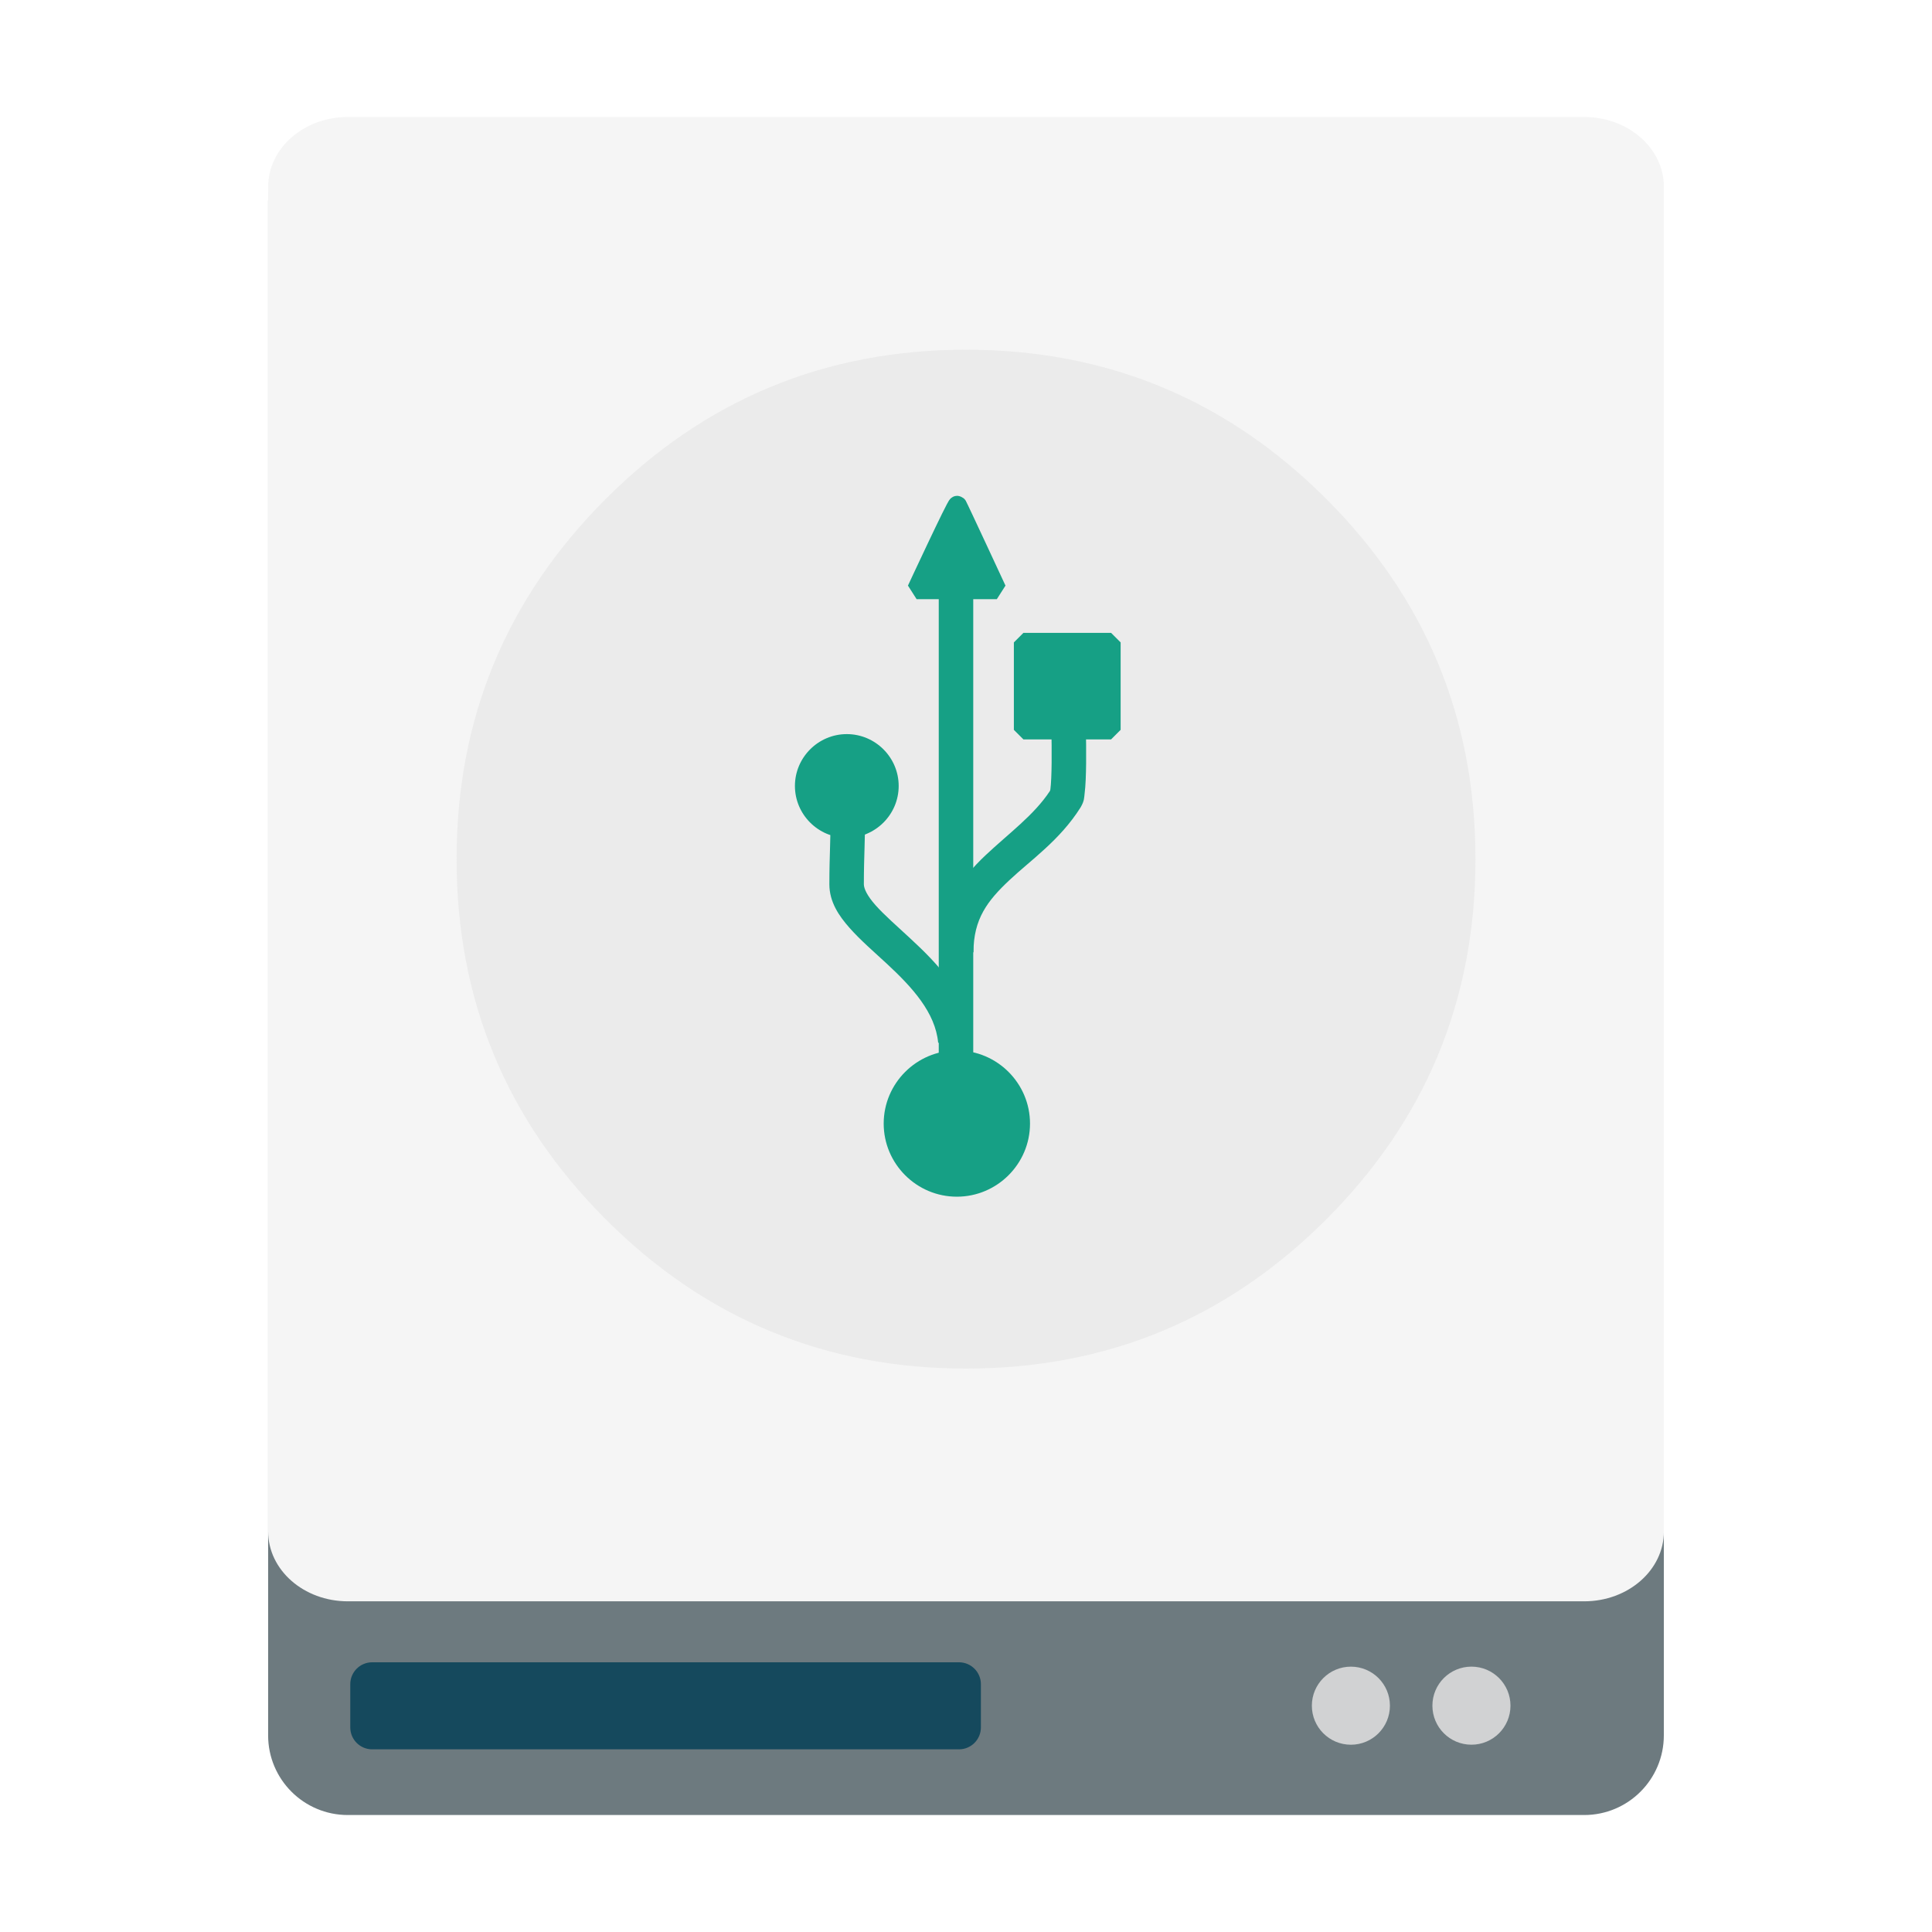
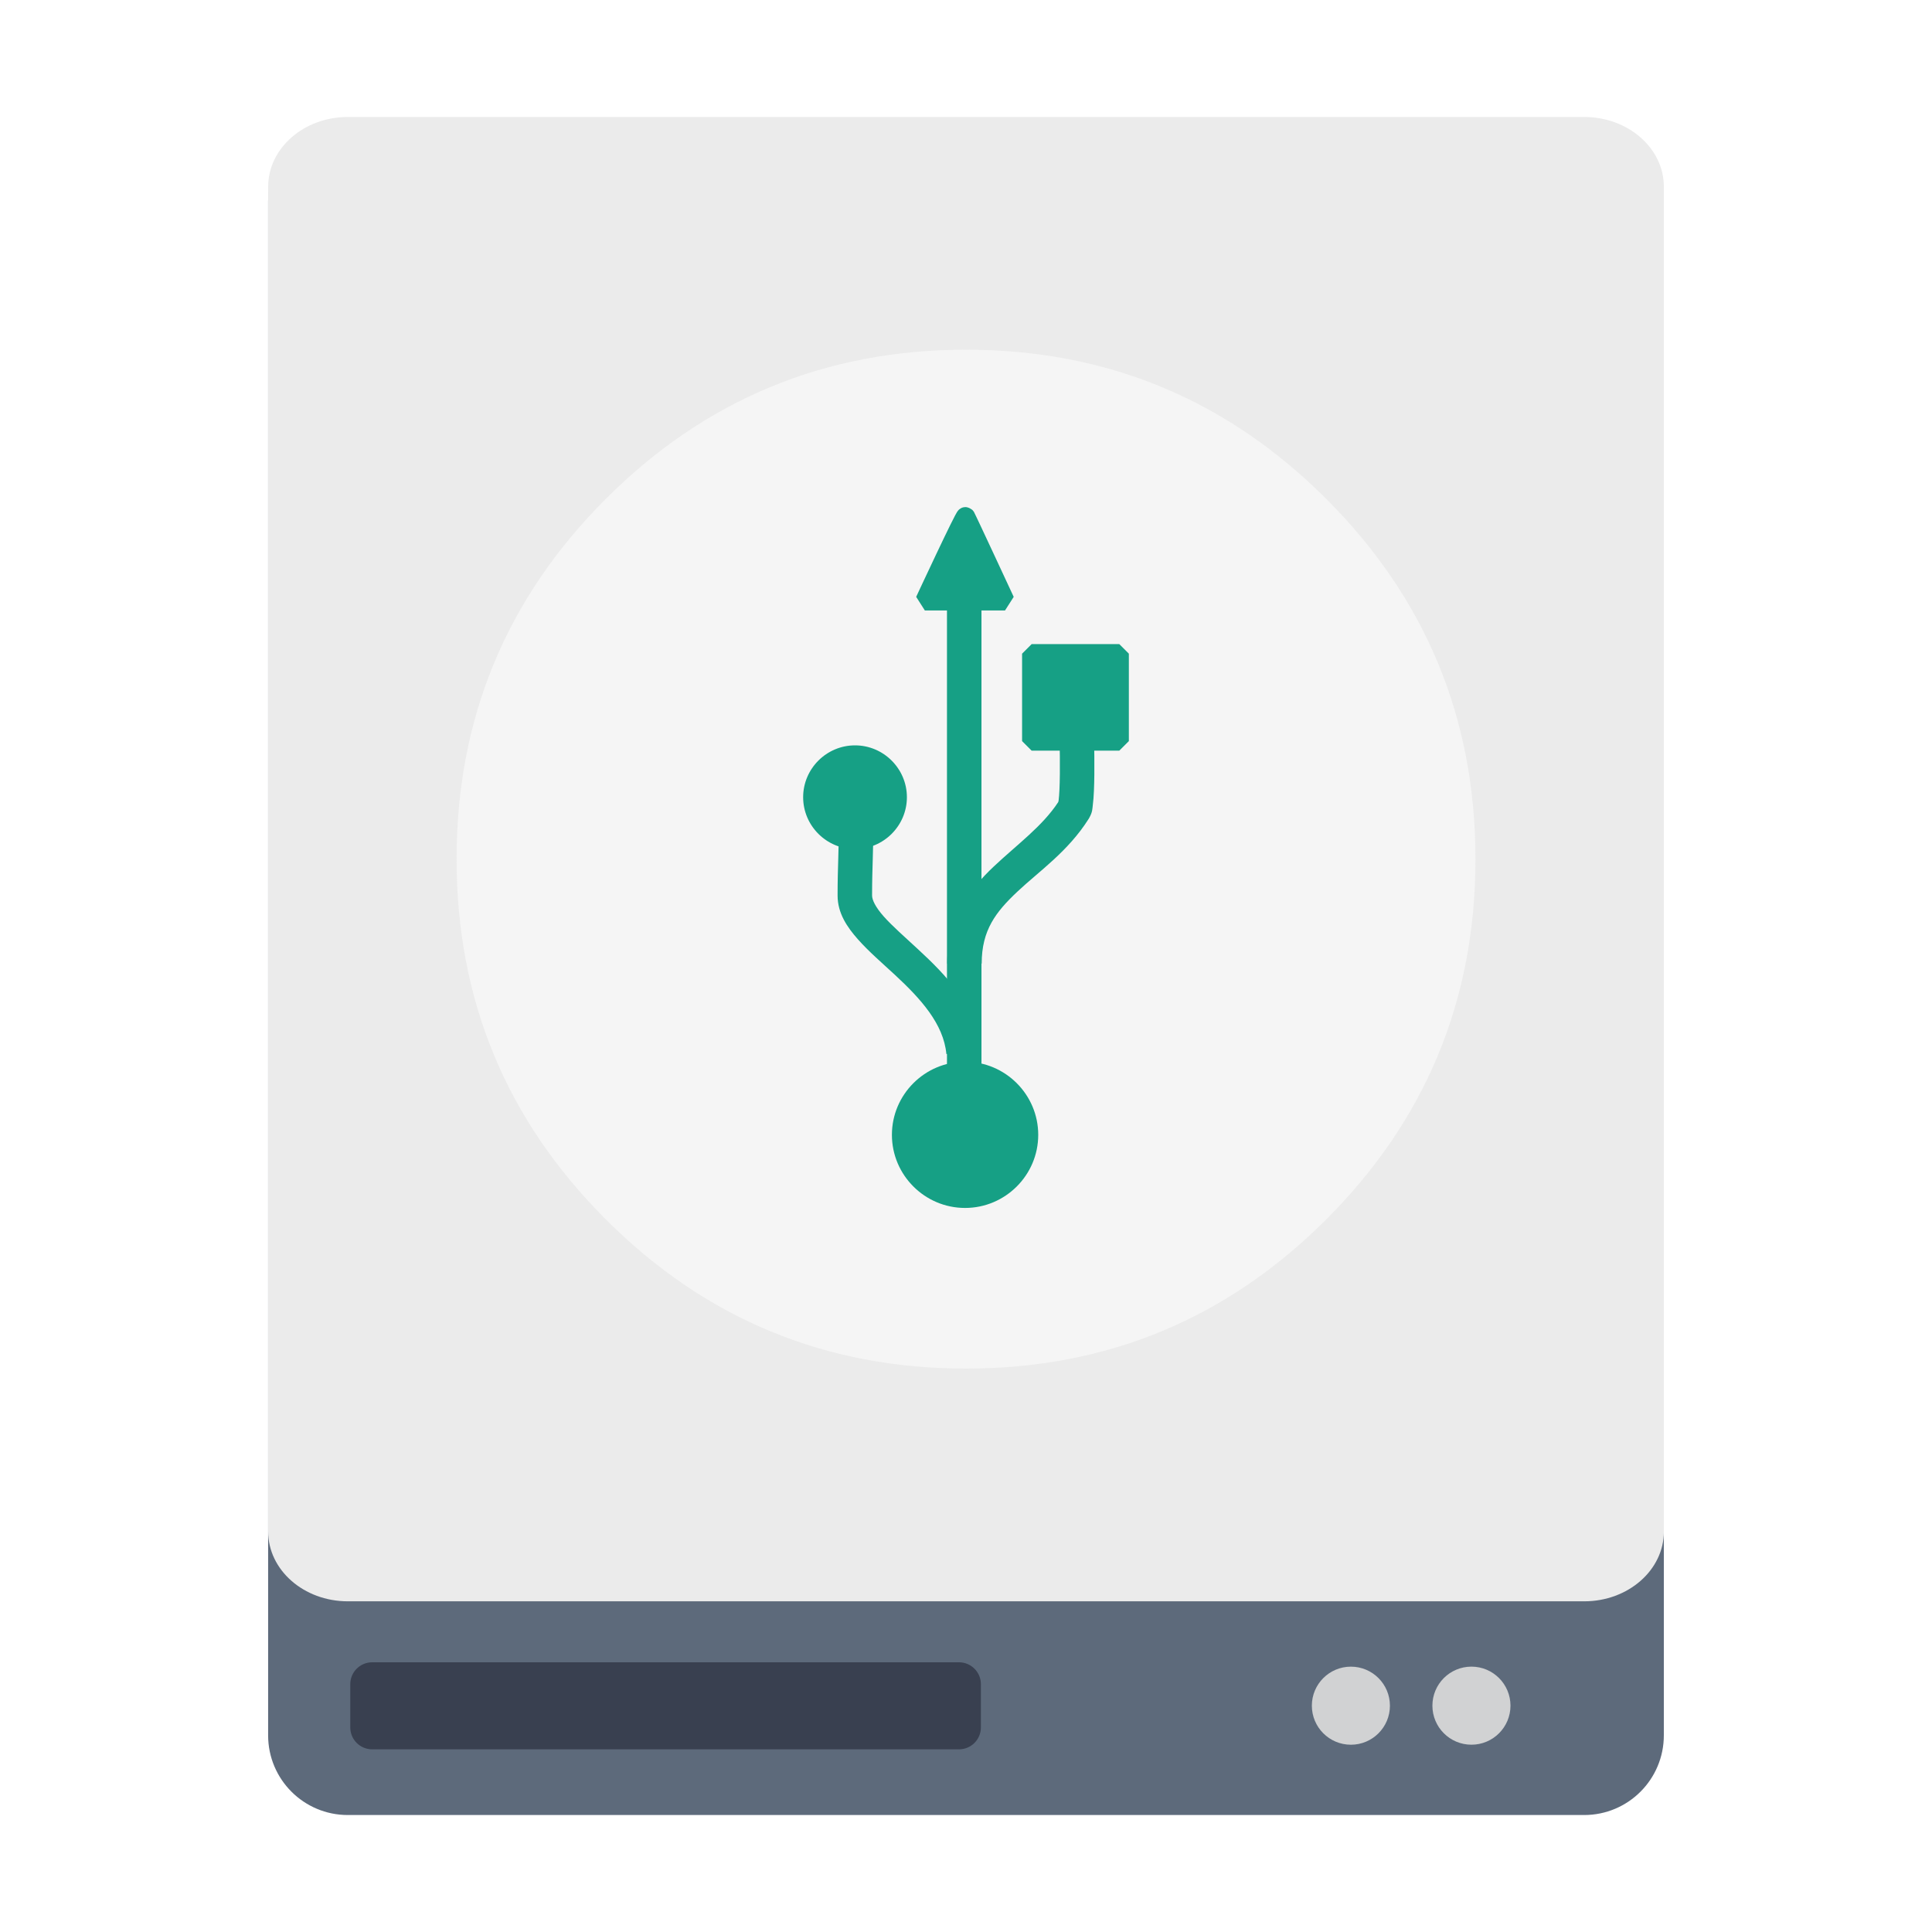
<svg xmlns="http://www.w3.org/2000/svg" id="Drive-External" version="1.1" style="image-rendering:optimizeSpeed" x="0px" y="0px" width="512" height="512" viewBox="0 0 512 512" enable-background="new 0 0 1024 1024">
  <defs transform="matrix(1 0 0 1 0 0) " id="defs3">
    <path d="m 38.651,12.765 -8.309,0 0,8.311 2.882,0 c -0.257,4.817 -3.17,5.132 -5.756,5.4 -0.162,0.018 -0.298,0.037 -0.451,0.053 l 0,-16.42 4.154,0 -5.793,-8.108 -5.839,8.108 4.154,0 0,21.301 c -0.187,-0.023 -0.366,-0.046 -0.569,-0.065 -2.491,-0.257 -5.28,-0.56 -5.717,-4.882 1.744,-0.777 2.962,-2.523 2.962,-4.554 0,-2.752 -2.23,-4.984 -4.984,-4.984 -2.754,0 -4.986,2.232 -4.986,4.984 0,2.608 2,4.743 4.553,4.965 0.629,5.416 4.375,6.485 6.915,6.832 -1.894,1.172 -3.159,3.261 -3.159,5.65 0,3.673 2.976,6.646 6.647,6.646 3.672,0 6.646,-2.974 6.646,-6.646 0,-3.097 -2.121,-5.689 -4.986,-6.429 l 0,-3.888 c 0.218,-0.032 0.467,-0.055 0.706,-0.079 2.518,-0.263 7.655,-0.819 7.986,-7.882 l 2.939,0 0,-8.311 0.004,0 0,0 z" id="path-main" />
-     <path id="path-main-3" d="m 38.651,12.765 -8.309,0 0,8.311 2.882,0 c -0.257,4.817 -3.17,5.132 -5.756,5.4 -0.162,0.018 -0.298,0.037 -0.451,0.053 l 0,-16.42 4.154,0 -5.793,-8.108 -5.839,8.108 4.154,0 0,21.301 c -0.187,-0.023 -0.366,-0.046 -0.569,-0.065 -2.491,-0.257 -5.28,-0.56 -5.717,-4.882 1.744,-0.777 2.962,-2.523 2.962,-4.554 0,-2.752 -2.23,-4.984 -4.984,-4.984 -2.754,0 -4.986,2.232 -4.986,4.984 0,2.608 2,4.743 4.553,4.965 0.629,5.416 4.375,6.485 6.915,6.832 -1.894,1.172 -3.159,3.261 -3.159,5.65 0,3.673 2.976,6.646 6.647,6.646 3.672,0 6.646,-2.974 6.646,-6.646 0,-3.097 -2.121,-5.689 -4.986,-6.429 l 0,-3.888 c 0.218,-0.032 0.467,-0.055 0.706,-0.079 2.518,-0.263 7.655,-0.819 7.986,-7.882 l 2.939,0 0,-8.311 0.004,0 0,0 z" />
  </defs>
  <g style="image-rendering:optimizeSpeed" id="g4168">
-     <rect rx="21.112" ry="21.112" y="32.202" x="71.056" height="448.798" width="369.877" id="rect5752-11" style="opacity:1;fill:#6d7a7f;fill-opacity:1;stroke:none;stroke-width:0;stroke-linecap:butt;stroke-linejoin:miter;stroke-miterlimit:4;stroke-dasharray:none;stroke-dashoffset:0;stroke-opacity:1;image-rendering:optimizeSpeed" />
-     <rect rx="5.805" ry="5.805" y="440.523" x="92.826" height="23.069" width="167.121" id="rect6297-3" style="opacity:1;fill:#15495d;fill-opacity:1;stroke:none;stroke-width:0;stroke-linecap:butt;stroke-linejoin:miter;stroke-miterlimit:4;stroke-dasharray:none;stroke-dashoffset:0;stroke-opacity:1;image-rendering:optimizeSpeed" />
-     <rect rx="21.112" ry="18.504" y="31" x="71.067" height="393.365" width="369.877" id="rect5752-1-3" style="opacity:1;fill:#f5f5f5;fill-opacity:1;stroke:none;stroke-width:0;stroke-linecap:butt;stroke-linejoin:miter;stroke-miterlimit:4;stroke-dasharray:none;stroke-dashoffset:0;stroke-opacity:1;image-rendering:optimizeSpeed" />
-     <path style="fill:#ebebeb;fill-opacity:1;stroke-width:0.499;image-rendering:optimizeSpeed" d="m 351.474,323.151 q 39.539,-39.539 39.539,-95.468 c 0,-37.294 -13.171,-69.1 -39.539,-95.468 C 325.106,105.846 293.3,92.675 256.006,92.675 c -37.294,0 -69.1,13.171 -95.468,39.539 -26.368,26.368 -39.539,58.174 -39.539,95.468 0,37.294 13.171,69.1 39.539,95.468 26.368,26.368 58.174,39.539 95.468,39.539 37.294,0 69.1,-13.171 95.468,-39.539 z" id="path6-0" />
+     <rect rx="21.112" ry="21.112" y="32.202" x="71.056" height="448.798" width="369.877" id="rect5752-11" style="opacity:1;fill:#5d6a7b;fill-opacity:1;stroke:none;stroke-width:0;stroke-linecap:butt;stroke-linejoin:miter;stroke-miterlimit:4;stroke-dasharray:none;stroke-dashoffset:0;stroke-opacity:1;image-rendering:optimizeSpeed" />
+     <rect rx="5.805" ry="5.805" y="440.523" x="92.826" height="23.069" width="167.121" id="rect6297-3" style="opacity:1;fill:#394050;fill-opacity:1;stroke:none;stroke-width:0;stroke-linecap:butt;stroke-linejoin:miter;stroke-miterlimit:4;stroke-dasharray:none;stroke-dashoffset:0;stroke-opacity:1;image-rendering:optimizeSpeed" />
+     <rect rx="21.112" ry="18.504" y="31" x="71.067" height="393.365" width="369.877" id="rect5752-1-3" style="opacity:1;fill:#ebebeb;fill-opacity:1;stroke:none;stroke-width:0;stroke-linecap:butt;stroke-linejoin:miter;stroke-miterlimit:4;stroke-dasharray:none;stroke-dashoffset:0;stroke-opacity:1;image-rendering:optimizeSpeed" />
+     <path style="fill:#f5f5f5;fill-opacity:1;stroke-width:0.499;image-rendering:optimizeSpeed" d="m 351.474,323.151 q 39.539,-39.539 39.539,-95.468 c 0,-37.294 -13.171,-69.1 -39.539,-95.468 C 325.106,105.846 293.3,92.675 256.006,92.675 c -37.294,0 -69.1,13.171 -95.468,39.539 -26.368,26.368 -39.539,58.174 -39.539,95.468 0,37.294 13.171,69.1 39.539,95.468 26.368,26.368 58.174,39.539 95.468,39.539 37.294,0 69.1,-13.171 95.468,-39.539 z" id="path6" />
    <circle r="10.345" cy="452.026" cx="358" id="path6382-0" style="opacity:1;fill:#d1d2d3;fill-opacity:1;stroke:none;stroke-width:0;stroke-linecap:butt;stroke-linejoin:miter;stroke-miterlimit:4;stroke-dasharray:none;stroke-dashoffset:0;stroke-opacity:1;image-rendering:optimizeSpeed" />
    <circle r="10.345" cy="452.02" cx="389.947" id="path6382-7-3" style="opacity:1;fill:#d1d2d3;fill-opacity:1;stroke:none;stroke-width:0;stroke-linecap:butt;stroke-linejoin:miter;stroke-miterlimit:4;stroke-dasharray:none;stroke-dashoffset:0;stroke-opacity:1;image-rendering:optimizeSpeed" />
  </g>
-   <path style="color:#000000;font-style:normal;font-variant:normal;font-weight:normal;font-stretch:normal;font-size:medium;line-height:normal;font-family:sans-serif;text-indent:0;text-align:start;text-decoration:none;text-decoration-line:none;text-decoration-style:solid;text-decoration-color:#000000;letter-spacing:normal;word-spacing:normal;text-transform:none;direction:ltr;block-progression:tb;writing-mode:lr-tb;baseline-shift:baseline;text-anchor:start;white-space:normal;clip-rule:nonzero;display:inline;overflow:visible;visibility:visible;opacity:1;isolation:auto;mix-blend-mode:normal;color-interpolation:sRGB;color-interpolation-filters:linearRGB;solid-color:#000000;solid-opacity:1;fill:#16a085;fill-opacity:1;fill-rule:nonzero;stroke:none;stroke-width:5.064;stroke-linecap:butt;stroke-linejoin:miter;stroke-miterlimit:0;stroke-dasharray:none;stroke-dashoffset:0;stroke-opacity:1;color-rendering:auto;image-rendering:auto;shape-rendering:auto;text-rendering:auto;enable-background:accumulate" d="m 268.686,193.416 2.531,2.531 23.232,0 2.531,-2.531 0,-23.17 -2.531,-2.531 -23.232,0 -2.531,2.531 z" id="rect1933" />
-   <path style="color:#000000;font-style:normal;font-variant:normal;font-weight:normal;font-stretch:normal;font-size:medium;line-height:normal;font-family:sans-serif;text-indent:0;text-align:start;text-decoration:none;text-decoration-line:none;text-decoration-style:solid;text-decoration-color:#000000;letter-spacing:normal;word-spacing:normal;text-transform:none;direction:ltr;block-progression:tb;writing-mode:lr-tb;baseline-shift:baseline;text-anchor:start;white-space:normal;clip-rule:nonzero;display:inline;overflow:visible;visibility:visible;opacity:1;isolation:auto;mix-blend-mode:normal;color-interpolation:sRGB;color-interpolation-filters:linearRGB;solid-color:#000000;solid-opacity:1;fill:#16a085;fill-opacity:1;fill-rule:nonzero;stroke:none;stroke-width:5.064;stroke-linecap:butt;stroke-linejoin:miter;stroke-miterlimit:0;stroke-dasharray:none;stroke-dashoffset:0;stroke-opacity:1;color-rendering:auto;image-rendering:auto;shape-rendering:auto;text-rendering:auto;enable-background:accumulate" d="m 253.574,278.383 c -10.675,-0.001 -19.387,8.705 -19.387,19.377 0,10.673 8.713,19.377 19.389,19.375 10.675,10e-4 19.387,-8.703 19.387,-19.375 0,-10.672 -8.712,-19.378 -19.387,-19.377 l -0.002,0 z" id="path2830" />
-   <path style="color:#000000;font-style:normal;font-variant:normal;font-weight:normal;font-stretch:normal;font-size:medium;line-height:normal;font-family:sans-serif;text-indent:0;text-align:start;text-decoration:none;text-decoration-line:none;text-decoration-style:solid;text-decoration-color:#000000;letter-spacing:normal;word-spacing:normal;text-transform:none;direction:ltr;block-progression:tb;writing-mode:lr-tb;baseline-shift:baseline;text-anchor:start;white-space:normal;clip-rule:nonzero;display:inline;overflow:visible;visibility:visible;opacity:1;isolation:auto;mix-blend-mode:normal;color-interpolation:sRGB;color-interpolation-filters:linearRGB;solid-color:#000000;solid-opacity:1;fill:#16a085;fill-opacity:1;fill-rule:nonzero;stroke:none;stroke-width:5.064;stroke-linecap:butt;stroke-linejoin:miter;stroke-miterlimit:0;stroke-dasharray:none;stroke-dashoffset:0;stroke-opacity:1;color-rendering:auto;image-rendering:auto;shape-rendering:auto;text-rendering:auto;enable-background:accumulate" d="m 224.412,194.547 c -7.562,-0.002 -13.748,6.18 -13.748,13.74 0,7.56 6.186,13.741 13.748,13.74 7.562,0.002 13.748,-6.18 13.748,-13.74 0,-7.56 -6.186,-13.741 -13.748,-13.74 z" id="path4602" />
-   <path style="color:#000000;font-style:normal;font-variant:normal;font-weight:normal;font-stretch:normal;font-size:medium;line-height:normal;font-family:sans-serif;text-indent:0;text-align:start;text-decoration:none;text-decoration-line:none;text-decoration-style:solid;text-decoration-color:#000000;letter-spacing:normal;word-spacing:normal;text-transform:none;direction:ltr;block-progression:tb;writing-mode:lr-tb;baseline-shift:baseline;text-anchor:start;white-space:normal;clip-rule:nonzero;display:inline;overflow:visible;visibility:visible;opacity:1;isolation:auto;mix-blend-mode:normal;color-interpolation:sRGB;color-interpolation-filters:linearRGB;solid-color:#000000;solid-opacity:1;fill:#16a085;fill-opacity:1;fill-rule:evenodd;stroke:none;stroke-width:5.064;stroke-linecap:butt;stroke-linejoin:miter;stroke-miterlimit:0;stroke-dasharray:none;stroke-dashoffset:0;stroke-opacity:1;color-rendering:auto;image-rendering:auto;shape-rendering:auto;text-rendering:auto;enable-background:accumulate" d="m 253.609,131.402 c -0.703,0.026 -1.054,0.258 -1.277,0.4 -0.447,0.285 -0.522,0.431 -0.615,0.543 -0.187,0.224 -0.244,0.327 -0.32,0.449 -0.152,0.244 -0.288,0.495 -0.457,0.812 -0.338,0.635 -0.777,1.503 -1.295,2.553 -1.036,2.1 -2.38,4.906 -3.717,7.723 -2.673,5.634 -5.311,11.305 -5.311,11.305 l 2.295,3.602 21.254,0 2.297,-3.598 c 0,0 -2.55,-5.497 -5.133,-11.037 -1.291,-2.77 -2.589,-5.55 -3.584,-7.664 -0.497,-1.057 -0.918,-1.946 -1.227,-2.59 -0.154,-0.322 -0.281,-0.582 -0.379,-0.779 -0.049,-0.099 -0.089,-0.182 -0.131,-0.262 -0.042,-0.08 0.112,0.065 -0.283,-0.455 -0.414,-0.545 -1.414,-1.028 -2.117,-1.002 z" id="path4608" />
-   <path style="color:#000000;font-style:normal;font-variant:normal;font-weight:normal;font-stretch:normal;font-size:medium;line-height:normal;font-family:sans-serif;text-indent:0;text-align:start;text-decoration:none;text-decoration-line:none;text-decoration-style:solid;text-decoration-color:#000000;letter-spacing:normal;word-spacing:normal;text-transform:none;direction:ltr;block-progression:tb;writing-mode:lr-tb;baseline-shift:baseline;text-anchor:start;white-space:normal;clip-rule:nonzero;display:inline;overflow:visible;visibility:visible;opacity:1;isolation:auto;mix-blend-mode:normal;color-interpolation:sRGB;color-interpolation-filters:linearRGB;solid-color:#000000;solid-opacity:1;fill:#16a085;fill-opacity:1;fill-rule:nonzero;stroke:none;stroke-width:9.141;stroke-linecap:butt;stroke-linejoin:miter;stroke-miterlimit:0;stroke-dasharray:none;stroke-dashoffset:0;stroke-opacity:1;color-rendering:auto;image-rendering:auto;shape-rendering:auto;text-rendering:auto;enable-background:accumulate" d="m 220.152,213.145 c 0,9.844 -0.361,13.238 -0.361,21.201 0,4.667 2.522,8.369 5.391,11.604 2.868,3.235 6.368,6.236 9.781,9.396 6.826,6.322 12.911,12.989 13.66,21 l 9.102,-0.852 c -1.116,-11.932 -9.438,-20.268 -16.551,-26.855 -3.557,-3.294 -6.91,-6.225 -9.152,-8.754 -2.242,-2.529 -3.09,-4.421 -3.09,-5.539 0,-7.683 0.361,-11.137 0.361,-21.201 l -9.141,0 z" id="path2766" />
-   <path style="color:#000000;font-style:normal;font-variant:normal;font-weight:normal;font-stretch:normal;font-size:medium;line-height:normal;font-family:sans-serif;text-indent:0;text-align:start;text-decoration:none;text-decoration-line:none;text-decoration-style:solid;text-decoration-color:#000000;letter-spacing:normal;word-spacing:normal;text-transform:none;direction:ltr;block-progression:tb;writing-mode:lr-tb;baseline-shift:baseline;text-anchor:start;white-space:normal;clip-rule:nonzero;display:inline;overflow:visible;visibility:visible;opacity:1;isolation:auto;mix-blend-mode:normal;color-interpolation:sRGB;color-interpolation-filters:linearRGB;solid-color:#000000;solid-opacity:1;fill:#16a085;fill-opacity:1;fill-rule:nonzero;stroke:none;stroke-width:9.141;stroke-linecap:butt;stroke-linejoin:miter;stroke-miterlimit:0;stroke-dasharray:none;stroke-dashoffset:0;stroke-opacity:1;color-rendering:auto;image-rendering:auto;shape-rendering:auto;text-rendering:auto;enable-background:accumulate" d="m 278.4,184.186 c 0,0.861 0.061,2.251 0.127,4.674 0.066,2.422 0.139,5.535 0.166,8.662 0.027,3.127 0.007,6.281 -0.104,8.705 -0.055,1.212 -0.135,2.248 -0.223,2.928 -0.027,0.209 -0.076,0.314 -0.123,0.457 -4.21,6.402 -10.8,11.143 -17.055,17.031 -6.408,6.034 -12.35,13.974 -12.35,25.729 l 9.141,0 c 0,-8.887 3.767,-13.7 9.475,-19.074 5.708,-5.374 13.431,-10.64 18.867,-19.262 l 0.107,-0.178 c 0.965,-1.699 0.862,-2.436 1.004,-3.533 0.141,-1.097 0.227,-2.321 0.289,-3.684 0.124,-2.725 0.139,-5.983 0.111,-9.199 -0.028,-3.216 -0.101,-6.379 -0.168,-8.832 -0.067,-2.453 -0.125,-4.539 -0.125,-4.424 l -9.141,0 z" id="path3653" />
-   <path style="color:#000000;font-style:normal;font-variant:normal;font-weight:normal;font-stretch:normal;font-size:medium;line-height:normal;font-family:sans-serif;text-indent:0;text-align:start;text-decoration:none;text-decoration-line:none;text-decoration-style:solid;text-decoration-color:#000000;letter-spacing:normal;word-spacing:normal;text-transform:none;direction:ltr;block-progression:tb;writing-mode:lr-tb;baseline-shift:baseline;text-anchor:start;white-space:normal;clip-rule:nonzero;display:inline;overflow:visible;visibility:visible;opacity:1;isolation:auto;mix-blend-mode:normal;color-interpolation:sRGB;color-interpolation-filters:linearRGB;solid-color:#000000;solid-opacity:1;fill:#16a085;fill-opacity:1;fill-rule:nonzero;stroke:none;stroke-width:9.141;stroke-linecap:butt;stroke-linejoin:miter;stroke-miterlimit:0;stroke-dasharray:none;stroke-dashoffset:0;stroke-opacity:1;color-rendering:auto;image-rendering:auto;shape-rendering:auto;text-rendering:auto;enable-background:accumulate" d="m 248.779,150.494 0,146.723 9.141,0 0,-146.723 -9.141,0 z" id="path5436" />
+   <g id="g4159" transform="translate(2.943305,0)">
+     <path id="rect1933" d="m 267.92,196.4 2.531,2.531 23.232,0 2.531,-2.531 0,-23.17 -2.531,-2.531 -23.232,0 -2.531,2.531 z" style="color:#000000;font-style:normal;font-variant:normal;font-weight:normal;font-stretch:normal;font-size:medium;line-height:normal;font-family:sans-serif;text-indent:0;text-align:start;text-decoration:none;text-decoration-line:none;text-decoration-style:solid;text-decoration-color:#000000;letter-spacing:normal;word-spacing:normal;text-transform:none;direction:ltr;block-progression:tb;writing-mode:lr-tb;baseline-shift:baseline;text-anchor:start;white-space:normal;clip-rule:nonzero;display:inline;overflow:visible;visibility:visible;opacity:1;isolation:auto;mix-blend-mode:normal;color-interpolation:sRGB;color-interpolation-filters:linearRGB;solid-color:#000000;solid-opacity:1;fill:#16a085;fill-opacity:1;fill-rule:nonzero;stroke:none;stroke-width:5.064;stroke-linecap:butt;stroke-linejoin:miter;stroke-miterlimit:0;stroke-dasharray:none;stroke-dashoffset:0;stroke-opacity:1;color-rendering:auto;image-rendering:auto;shape-rendering:auto;text-rendering:auto;enable-background:accumulate" />
+     <path id="path2830" d="m 252.809,281.366 c -10.675,-0.001 -19.387,8.705 -19.387,19.377 0,10.673 8.713,19.377 19.389,19.375 10.675,10e-4 19.387,-8.703 19.387,-19.375 0,-10.672 -8.712,-19.378 -19.387,-19.377 l -0.002,0 z" style="color:#000000;font-style:normal;font-variant:normal;font-weight:normal;font-stretch:normal;font-size:medium;line-height:normal;font-family:sans-serif;text-indent:0;text-align:start;text-decoration:none;text-decoration-line:none;text-decoration-style:solid;text-decoration-color:#000000;letter-spacing:normal;word-spacing:normal;text-transform:none;direction:ltr;block-progression:tb;writing-mode:lr-tb;baseline-shift:baseline;text-anchor:start;white-space:normal;clip-rule:nonzero;display:inline;overflow:visible;visibility:visible;opacity:1;isolation:auto;mix-blend-mode:normal;color-interpolation:sRGB;color-interpolation-filters:linearRGB;solid-color:#000000;solid-opacity:1;fill:#16a085;fill-opacity:1;fill-rule:nonzero;stroke:none;stroke-width:5.064;stroke-linecap:butt;stroke-linejoin:miter;stroke-miterlimit:0;stroke-dasharray:none;stroke-dashoffset:0;stroke-opacity:1;color-rendering:auto;image-rendering:auto;shape-rendering:auto;text-rendering:auto;enable-background:accumulate" />
+     <path id="path4602" d="m 223.647,197.53 c -7.562,-0.002 -13.748,6.18 -13.748,13.74 0,7.56 6.186,13.741 13.748,13.74 7.562,0.002 13.748,-6.18 13.748,-13.74 0,-7.56 -6.186,-13.741 -13.748,-13.74 z" style="color:#000000;font-style:normal;font-variant:normal;font-weight:normal;font-stretch:normal;font-size:medium;line-height:normal;font-family:sans-serif;text-indent:0;text-align:start;text-decoration:none;text-decoration-line:none;text-decoration-style:solid;text-decoration-color:#000000;letter-spacing:normal;word-spacing:normal;text-transform:none;direction:ltr;block-progression:tb;writing-mode:lr-tb;baseline-shift:baseline;text-anchor:start;white-space:normal;clip-rule:nonzero;display:inline;overflow:visible;visibility:visible;opacity:1;isolation:auto;mix-blend-mode:normal;color-interpolation:sRGB;color-interpolation-filters:linearRGB;solid-color:#000000;solid-opacity:1;fill:#16a085;fill-opacity:1;fill-rule:nonzero;stroke:none;stroke-width:5.064;stroke-linecap:butt;stroke-linejoin:miter;stroke-miterlimit:0;stroke-dasharray:none;stroke-dashoffset:0;stroke-opacity:1;color-rendering:auto;image-rendering:auto;shape-rendering:auto;text-rendering:auto;enable-background:accumulate" />
+     <path id="path4608" d="m 252.844,134.386 c -0.703,0.026 -1.054,0.258 -1.277,0.4 -0.447,0.285 -0.522,0.431 -0.615,0.543 -0.187,0.224 -0.244,0.327 -0.32,0.449 -0.152,0.244 -0.288,0.495 -0.457,0.812 -0.338,0.635 -0.777,1.503 -1.295,2.553 -1.036,2.1 -2.38,4.906 -3.717,7.723 -2.673,5.634 -5.311,11.305 -5.311,11.305 l 2.295,3.602 21.254,0 2.297,-3.598 c 0,0 -2.55,-5.497 -5.133,-11.037 -1.291,-2.77 -2.589,-5.55 -3.584,-7.664 -0.497,-1.057 -0.918,-1.946 -1.227,-2.59 -0.154,-0.322 -0.281,-0.582 -0.379,-0.779 -0.049,-0.099 -0.089,-0.182 -0.131,-0.262 -0.042,-0.08 0.112,0.065 -0.283,-0.455 -0.414,-0.545 -1.414,-1.028 -2.117,-1.002 z" style="color:#000000;font-style:normal;font-variant:normal;font-weight:normal;font-stretch:normal;font-size:medium;line-height:normal;font-family:sans-serif;text-indent:0;text-align:start;text-decoration:none;text-decoration-line:none;text-decoration-style:solid;text-decoration-color:#000000;letter-spacing:normal;word-spacing:normal;text-transform:none;direction:ltr;block-progression:tb;writing-mode:lr-tb;baseline-shift:baseline;text-anchor:start;white-space:normal;clip-rule:nonzero;display:inline;overflow:visible;visibility:visible;opacity:1;isolation:auto;mix-blend-mode:normal;color-interpolation:sRGB;color-interpolation-filters:linearRGB;solid-color:#000000;solid-opacity:1;fill:#16a085;fill-opacity:1;fill-rule:evenodd;stroke:none;stroke-width:5.064;stroke-linecap:butt;stroke-linejoin:miter;stroke-miterlimit:0;stroke-dasharray:none;stroke-dashoffset:0;stroke-opacity:1;color-rendering:auto;image-rendering:auto;shape-rendering:auto;text-rendering:auto;enable-background:accumulate" />
+     <path id="path2766" d="m 219.387,216.128 c 0,9.844 -0.361,13.238 -0.361,21.201 0,4.667 2.522,8.369 5.391,11.604 2.868,3.235 6.368,6.236 9.781,9.396 6.826,6.322 12.911,12.989 13.66,21 l 9.102,-0.852 c -1.116,-11.932 -9.438,-20.268 -16.551,-26.855 -3.557,-3.294 -6.91,-6.225 -9.152,-8.754 -2.242,-2.529 -3.09,-4.421 -3.09,-5.539 0,-7.683 0.361,-11.137 0.361,-21.201 l -9.141,0 z" style="color:#000000;font-style:normal;font-variant:normal;font-weight:normal;font-stretch:normal;font-size:medium;line-height:normal;font-family:sans-serif;text-indent:0;text-align:start;text-decoration:none;text-decoration-line:none;text-decoration-style:solid;text-decoration-color:#000000;letter-spacing:normal;word-spacing:normal;text-transform:none;direction:ltr;block-progression:tb;writing-mode:lr-tb;baseline-shift:baseline;text-anchor:start;white-space:normal;clip-rule:nonzero;display:inline;overflow:visible;visibility:visible;opacity:1;isolation:auto;mix-blend-mode:normal;color-interpolation:sRGB;color-interpolation-filters:linearRGB;solid-color:#000000;solid-opacity:1;fill:#16a085;fill-opacity:1;fill-rule:nonzero;stroke:none;stroke-width:9.141;stroke-linecap:butt;stroke-linejoin:miter;stroke-miterlimit:0;stroke-dasharray:none;stroke-dashoffset:0;stroke-opacity:1;color-rendering:auto;image-rendering:auto;shape-rendering:auto;text-rendering:auto;enable-background:accumulate" />
+     <path id="path3653" d="m 277.635,187.169 c 0,0.861 0.061,2.251 0.127,4.674 0.066,2.422 0.139,5.535 0.166,8.662 0.027,3.127 0.007,6.281 -0.104,8.705 -0.055,1.212 -0.135,2.248 -0.223,2.928 -0.027,0.209 -0.076,0.314 -0.123,0.457 -4.21,6.402 -10.8,11.143 -17.055,17.031 -6.408,6.034 -12.35,13.974 -12.35,25.729 l 9.141,0 c 0,-8.887 3.767,-13.7 9.475,-19.074 5.708,-5.374 13.431,-10.64 18.867,-19.262 l 0.107,-0.178 c 0.965,-1.699 0.862,-2.436 1.004,-3.533 0.141,-1.097 0.227,-2.321 0.289,-3.684 0.124,-2.725 0.139,-5.983 0.111,-9.199 -0.028,-3.216 -0.101,-6.379 -0.168,-8.832 -0.067,-2.453 -0.125,-4.539 -0.125,-4.424 l -9.141,0 z" style="color:#000000;font-style:normal;font-variant:normal;font-weight:normal;font-stretch:normal;font-size:medium;line-height:normal;font-family:sans-serif;text-indent:0;text-align:start;text-decoration:none;text-decoration-line:none;text-decoration-style:solid;text-decoration-color:#000000;letter-spacing:normal;word-spacing:normal;text-transform:none;direction:ltr;block-progression:tb;writing-mode:lr-tb;baseline-shift:baseline;text-anchor:start;white-space:normal;clip-rule:nonzero;display:inline;overflow:visible;visibility:visible;opacity:1;isolation:auto;mix-blend-mode:normal;color-interpolation:sRGB;color-interpolation-filters:linearRGB;solid-color:#000000;solid-opacity:1;fill:#16a085;fill-opacity:1;fill-rule:nonzero;stroke:none;stroke-width:9.141;stroke-linecap:butt;stroke-linejoin:miter;stroke-miterlimit:0;stroke-dasharray:none;stroke-dashoffset:0;stroke-opacity:1;color-rendering:auto;image-rendering:auto;shape-rendering:auto;text-rendering:auto;enable-background:accumulate" />
+     <path id="path5436" d="m 248.014,153.478 0,146.723 9.141,0 0,-146.723 -9.141,0 z" style="color:#000000;font-style:normal;font-variant:normal;font-weight:normal;font-stretch:normal;font-size:medium;line-height:normal;font-family:sans-serif;text-indent:0;text-align:start;text-decoration:none;text-decoration-line:none;text-decoration-style:solid;text-decoration-color:#000000;letter-spacing:normal;word-spacing:normal;text-transform:none;direction:ltr;block-progression:tb;writing-mode:lr-tb;baseline-shift:baseline;text-anchor:start;white-space:normal;clip-rule:nonzero;display:inline;overflow:visible;visibility:visible;opacity:1;isolation:auto;mix-blend-mode:normal;color-interpolation:sRGB;color-interpolation-filters:linearRGB;solid-color:#000000;solid-opacity:1;fill:#16a085;fill-opacity:1;fill-rule:nonzero;stroke:none;stroke-width:9.141;stroke-linecap:butt;stroke-linejoin:miter;stroke-miterlimit:0;stroke-dasharray:none;stroke-dashoffset:0;stroke-opacity:1;color-rendering:auto;image-rendering:auto;shape-rendering:auto;text-rendering:auto;enable-background:accumulate" />
+   </g>
</svg>
